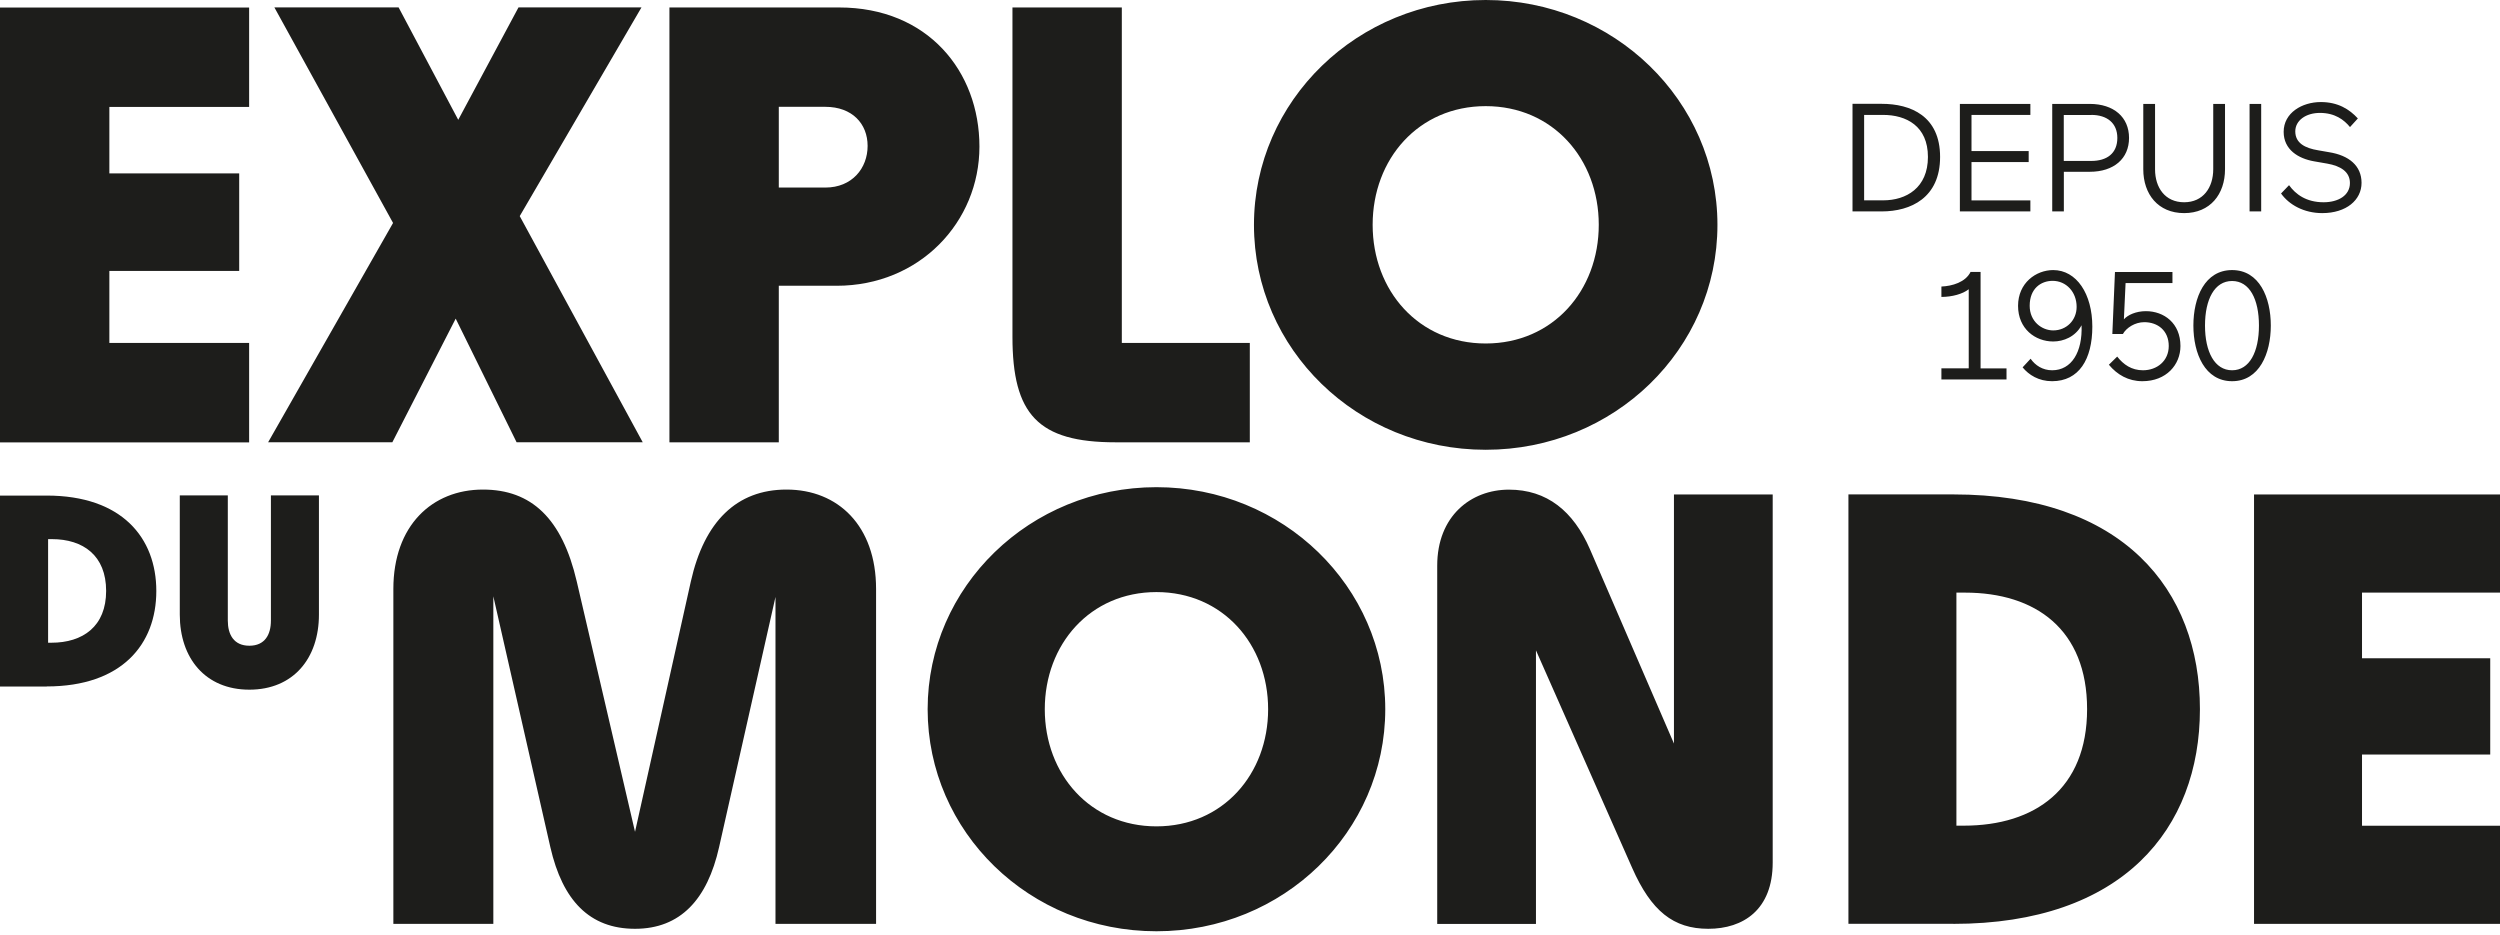
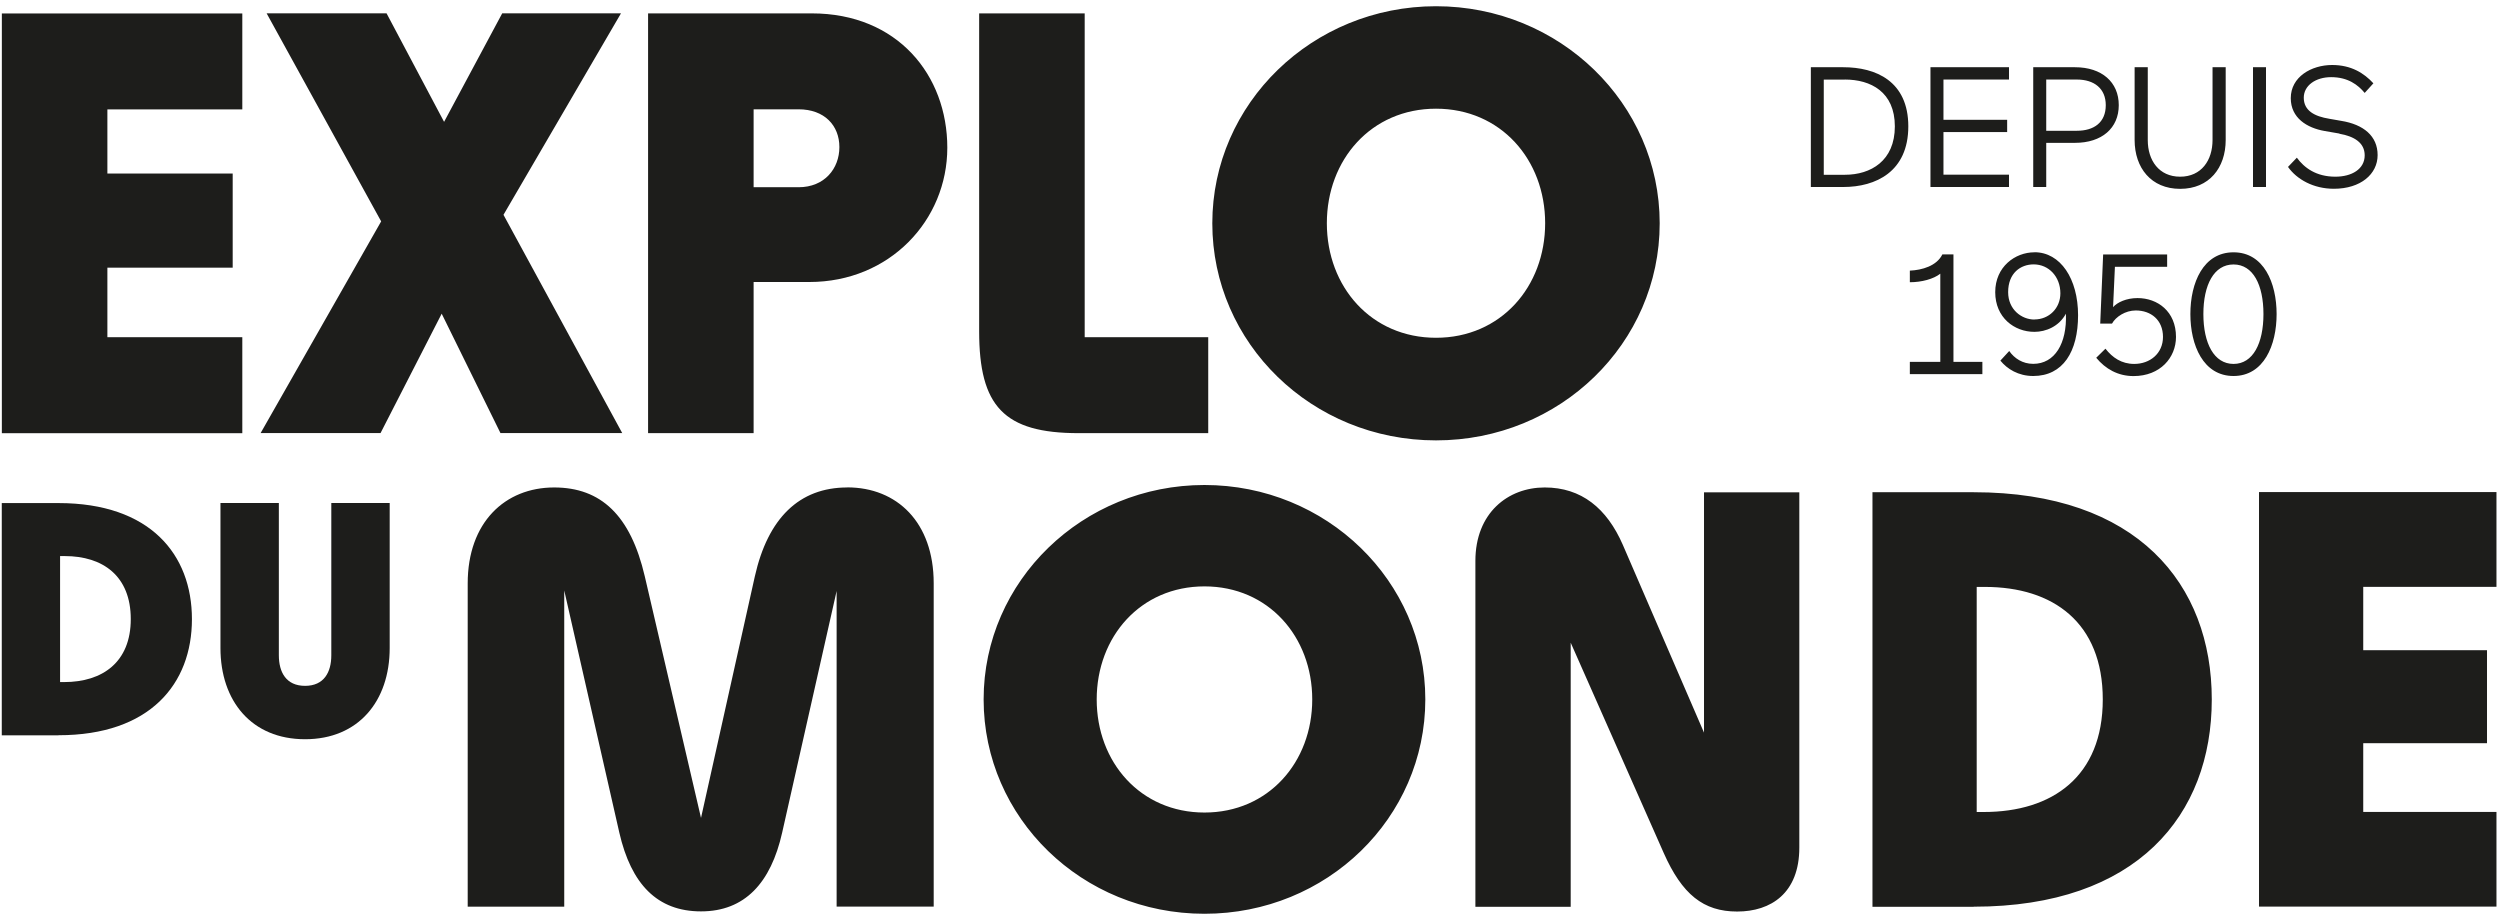
- <svg xmlns="http://www.w3.org/2000/svg" width="500" height="187" viewBox="0 0 500 187" fill="none">
-   <path d="M438.677 65.112C438.677 70.715 440.986 76.241 446.419 76.241C451.853 76.241 454.162 70.715 454.162 65.112C454.162 59.509 451.868 54.014 446.419 54.014C440.97 54.014 438.677 59.478 438.677 65.112ZM451.791 65.112C451.791 70.361 449.914 74.055 446.419 74.055C442.925 74.055 441.001 70.361 441.001 65.112C441.001 59.863 442.91 56.199 446.419 56.199C449.929 56.199 451.791 59.863 451.791 65.112ZM433.751 69.191C433.751 72.208 431.381 74.055 428.595 74.055C426.317 74.055 424.685 72.916 423.438 71.315L421.776 72.947C423.438 74.948 425.67 76.241 428.472 76.241C433.274 76.241 436.091 72.931 436.091 69.206C436.091 64.619 432.782 62.233 429.18 62.233C427.179 62.233 425.547 63.003 424.777 63.865L425.116 56.615H434.49V54.398H422.992L422.468 66.805H424.577C425.254 65.574 426.978 64.434 428.856 64.434C431.565 64.434 433.751 66.128 433.751 69.206M410.647 66.082C408.369 66.082 405.937 64.296 405.937 61.156C405.937 57.708 408.184 56.169 410.524 56.169C413.233 56.169 415.326 58.385 415.326 61.371C415.326 64.05 413.294 66.082 410.647 66.082ZM410.647 54.014C407.199 54.014 403.612 56.584 403.612 61.171C403.612 65.758 407.045 68.298 410.647 68.298C412.709 68.298 415.08 67.344 416.311 65.05C416.527 70.391 414.31 74.055 410.431 74.055C408.523 74.055 407.045 73.07 406.121 71.746L404.521 73.47C405.752 74.978 407.738 76.241 410.416 76.241C415.773 76.241 418.466 71.885 418.466 65.327C418.466 58.77 415.311 54.014 410.631 54.014M388.281 73.686V75.887H401.303V73.686H396.116V54.383H394.115C393.099 56.446 390.452 57.215 388.281 57.308V59.386C390.405 59.386 392.545 58.801 393.746 57.846V73.67H388.281V73.686Z" fill="#1D1D1B" />
-   <path d="M465.46 32.725C468.076 33.187 469.985 34.326 469.985 36.604C469.985 39.098 467.645 40.452 464.721 40.452C461.242 40.452 459.118 38.852 457.809 37.035L456.209 38.698C457.809 40.945 460.78 42.623 464.444 42.623C469.277 42.623 472.309 39.991 472.309 36.574C472.309 33.156 469.8 31.063 465.767 30.432L463.643 30.062C460.996 29.631 459.056 28.615 459.056 26.276C459.056 24.09 461.18 22.581 463.982 22.581C466.999 22.581 468.815 23.967 470 25.414L471.57 23.69C469.877 21.843 467.584 20.411 464.167 20.411C460.411 20.411 456.732 22.566 456.732 26.368C456.732 29.939 459.657 31.709 462.812 32.264L465.46 32.725ZM449.913 42.284H452.237V20.781H449.913V42.284ZM442.648 33.849C442.648 37.497 440.647 40.452 436.829 40.452C433.012 40.452 431.011 37.512 431.011 33.88V20.781H428.656V33.849C428.656 38.852 431.626 42.623 436.829 42.623C442.032 42.623 445.003 38.852 445.003 33.849V20.781H442.648V33.849ZM418.266 22.982C421.406 22.982 423.468 24.613 423.468 27.584C423.468 30.709 421.344 32.187 418.266 32.187H412.755V22.997H418.266V22.982ZM417.942 34.357C422.776 34.357 425.808 31.725 425.808 27.584C425.808 23.444 422.776 20.781 417.942 20.781H410.446V42.284H412.77V34.357H417.942ZM391.975 42.284H406.075V40.083H394.299V32.417H405.736V30.216H394.299V22.982H406.075V20.781H391.975V42.284ZM376.613 22.982C381.246 22.982 385.587 25.198 385.587 31.386C385.587 37.574 381.246 40.068 376.644 40.068H372.826V22.982H376.613ZM370.502 42.284H376.336C382.154 42.284 388.019 39.56 388.019 31.386C388.019 23.213 382.154 20.765 376.336 20.765H370.502V42.269V42.284Z" fill="#1D1D1B" />
-   <path d="M49.872 137.934C58.661 137.934 63.787 131.669 63.787 122.926V99.083H54.182V124.127C54.182 126.913 52.981 129.145 49.872 129.145C46.763 129.145 45.562 126.913 45.562 124.127V99.083H35.957V122.926C35.957 131.654 41.083 137.934 49.872 137.934Z" fill="#1D1D1B" />
-   <path d="M297.141 68.698C283.718 68.698 274.529 58.138 274.529 44.962C274.529 31.786 283.718 21.227 297.141 21.227C310.563 21.227 319.753 31.786 319.753 44.962C319.753 58.138 310.563 68.698 297.141 68.698ZM297.141 89.955C322.862 89.955 343.488 69.821 343.488 44.977C343.488 20.134 322.739 0 297.141 0C271.543 0 250.793 20.134 250.793 44.977C250.793 69.821 271.419 89.955 297.141 89.955ZM249.962 88.462V68.59H224.364V1.493H202.491V67.343C202.491 82.874 207.586 88.462 223.117 88.462H249.947H249.962ZM155.759 21.365H165.071C170.413 21.365 173.522 24.721 173.522 29.185C173.522 33.648 170.413 37.512 165.071 37.512H155.759V21.365ZM155.759 88.462V57.153H167.319C183.974 57.153 195.887 44.362 195.887 29.323C195.887 14.284 185.574 1.493 167.811 1.493H133.886V88.462H155.759ZM103.947 43.223L128.298 1.478H103.701L91.648 23.966L79.719 1.478H54.875L78.611 44.593L53.628 88.447H78.472L91.14 63.726L103.316 88.447H128.544L103.947 43.223ZM49.826 88.462V68.59H21.873V54.182H47.84V34.68H21.873V21.381H49.826V1.508H0V88.477H49.826V88.462Z" fill="#1D1D1B" />
-   <path d="M9.605 107.826H10.375C16.64 107.826 21.227 111.105 21.227 118.185C21.227 125.266 16.593 128.545 10.267 128.545H9.62V107.811L9.605 107.826ZM9.328 137.288C24.382 137.288 31.263 128.837 31.263 118.201C31.263 107.564 24.382 99.114 9.328 99.114H0V137.303H9.328V137.288Z" fill="#1D1D1B" />
-   <path d="M500.001 184.774V165.148H472.402V150.91H498.046V131.654H472.402V118.524H500.001V98.898H450.806V184.774H500.001ZM391.282 118.524H393.006C407.121 118.524 417.419 125.882 417.419 141.829C417.419 157.775 406.998 165.133 392.76 165.133H391.282V118.509V118.524ZM390.666 184.774C424.53 184.774 439.985 165.764 439.985 141.829C439.985 117.893 424.53 98.883 390.666 98.883H369.686V184.759H390.666V184.774ZM334.791 148.709L317.982 109.827C314.673 102.223 309.393 97.929 301.789 97.929C294.185 97.929 287.443 103.208 287.443 113.137V184.79H307.192V130.069L326.448 173.614C330.25 182.204 334.668 185.759 341.656 185.759C348.644 185.759 354.54 181.957 354.54 172.506V98.898H334.791V148.709ZM231.29 165.272C218.037 165.272 208.956 154.851 208.956 141.844C208.956 128.837 218.037 118.416 231.29 118.416C244.544 118.416 253.625 128.837 253.625 141.844C253.625 154.851 244.544 165.272 231.29 165.272ZM231.29 186.252C256.688 186.252 277.053 166.38 277.053 141.844C277.053 117.308 256.565 97.436 231.29 97.436C206.016 97.436 185.528 117.308 185.528 141.844C185.528 166.38 205.893 186.252 231.29 186.252ZM157.298 97.913C147.354 97.913 140.858 104.286 138.165 116.307L127.005 166.365L115.353 116.307C112.413 103.67 106.271 97.913 96.589 97.913C86.399 97.913 78.672 105.148 78.672 117.785V184.774H98.667V119.263L110.073 169.443C112.52 180.11 117.923 185.759 127.005 185.759C136.087 185.759 141.474 179.864 143.814 169.443L155.097 119.386V184.774H175.215V117.785C175.215 105.148 167.611 97.913 157.298 97.913Z" fill="#1D1D1B" />
+ <svg xmlns="http://www.w3.org/2000/svg" width="325" height="119" viewBox="0 0 325 119" fill="none">
+   <path d="M284.749 40.83C284.749 44.88 286.419 48.88 290.359 48.88C294.299 48.88 295.959 44.88 295.959 40.83C295.959 36.78 294.299 32.8 290.359 32.8C286.419 32.8 284.749 36.76 284.749 40.83ZM294.249 40.83C294.249 44.63 292.889 47.31 290.359 47.31C287.829 47.31 286.439 44.64 286.439 40.83C286.439 37.02 287.819 34.38 290.359 34.38C292.899 34.38 294.249 37.03 294.249 40.83ZM281.189 43.79C281.189 45.97 279.479 47.31 277.449 47.31C275.799 47.31 274.619 46.49 273.709 45.33L272.509 46.51C273.709 47.96 275.329 48.89 277.359 48.89C280.829 48.89 282.879 46.49 282.879 43.8C282.879 40.48 280.479 38.75 277.879 38.75C276.429 38.75 275.249 39.3 274.699 39.93L274.939 34.68H281.729V33.08H273.409L273.029 42.07H274.559C275.049 41.18 276.299 40.36 277.649 40.36C279.609 40.36 281.189 41.58 281.189 43.81M264.469 41.54C262.819 41.54 261.059 40.25 261.059 37.98C261.059 35.49 262.679 34.37 264.379 34.37C266.339 34.37 267.849 35.97 267.849 38.13C267.849 40.07 266.379 41.53 264.469 41.53V41.54ZM264.469 32.8C261.979 32.8 259.379 34.67 259.379 37.98C259.379 41.29 261.869 43.14 264.469 43.14C265.959 43.14 267.669 42.45 268.569 40.78C268.719 44.65 267.119 47.3 264.319 47.3C262.939 47.3 261.869 46.59 261.199 45.63L260.049 46.88C260.939 47.97 262.379 48.88 264.319 48.88C268.189 48.88 270.149 45.72 270.149 40.98C270.149 36.24 267.859 32.79 264.479 32.79M248.279 47.04V48.64H257.709V47.04H253.949V33.07H252.509C251.779 34.57 249.859 35.12 248.279 35.18V36.69C249.819 36.69 251.369 36.27 252.239 35.58V47.04H248.279Z" fill="#1D1D1B" />
+   <path d="M304.14 17.39C306.03 17.72 307.41 18.55 307.41 20.19C307.41 21.99 305.72 22.97 303.6 22.97C301.09 22.97 299.55 21.81 298.59 20.5L297.44 21.7C298.59 23.32 300.75 24.54 303.4 24.54C306.89 24.54 309.09 22.63 309.09 20.16C309.09 17.69 307.27 16.18 304.35 15.71L302.81 15.44C300.9 15.13 299.49 14.4 299.49 12.7C299.49 11.12 301.03 10.03 303.05 10.03C305.23 10.03 306.54 11.03 307.41 12.08L308.54 10.83C307.32 9.5 305.65 8.45 303.18 8.45C300.47 8.45 297.8 10 297.8 12.76C297.8 15.34 299.91 16.63 302.2 17.03L304.11 17.36L304.14 17.39ZM292.89 24.31H294.58V8.74H292.89V24.31ZM287.63 18.2C287.63 20.84 286.18 22.97 283.42 22.97C280.66 22.97 279.21 20.84 279.21 18.22V8.74H277.5V18.2C277.5 21.82 279.65 24.55 283.42 24.55C287.19 24.55 289.34 21.82 289.34 18.2V8.74H287.63V18.2ZM269.99 10.34C272.26 10.34 273.75 11.52 273.75 13.67C273.75 15.93 272.21 17 269.99 17H266.01V10.34H269.99ZM269.75 18.57C273.24 18.57 275.44 16.66 275.44 13.67C275.44 10.68 273.24 8.74 269.75 8.74H264.32V24.31H266.01V18.57H269.75ZM250.96 24.31H261.17V22.71H252.65V17.17H260.93V15.57H252.65V10.34H261.17V8.74H250.96V24.31ZM239.83 10.34C243.19 10.34 246.33 11.94 246.33 16.43C246.33 20.92 243.19 22.72 239.85 22.72H237.09V10.35H239.83V10.34ZM235.41 24.31H239.63C243.84 24.31 248.08 22.33 248.08 16.43C248.08 10.53 243.83 8.74 239.63 8.74H235.41V24.31Z" fill="#1D1D1B" />
+   <path d="M186.68 43.91C178.26 43.91 172.49 37.28 172.49 29.02C172.49 20.76 178.26 14.13 186.68 14.13C195.1 14.13 200.87 20.76 200.87 29.02C200.87 37.28 195.1 43.91 186.68 43.91ZM186.68 57.25C202.82 57.25 215.76 44.62 215.76 29.03C215.76 13.44 202.74 0.81 186.68 0.81C170.62 0.81 157.6 13.44 157.6 29.03C157.6 44.62 170.54 57.25 186.68 57.25ZM157.07 56.31V43.84H141.01V1.74H127.29V43.06C127.29 52.8 130.49 56.31 140.23 56.31H157.07ZM97.97 14.21H103.82C107.17 14.21 109.12 16.31 109.12 19.12C109.12 21.93 107.17 24.34 103.82 24.34H97.97V14.2V14.21ZM97.97 56.31V36.66H105.22C115.67 36.66 123.15 28.63 123.15 19.2C123.15 9.77 116.68 1.74 105.53 1.74H84.25V56.31H97.97ZM65.45 27.93L80.73 1.73H65.29L57.73 15.84L50.25 1.73H34.66L49.55 28.78L33.88 56.3H49.47L57.42 40.78L65.06 56.3H80.89L65.45 27.92V27.93ZM31.5 56.31V43.84H13.96V34.8H30.25V22.56H13.96V14.22H31.5V1.75H0.24V56.32H31.5V56.31Z" fill="#1D1D1B" />
+   <path d="M324.541 117.87V105.55H307.221V96.62H323.311V84.53H307.221V76.29H324.541V63.97H293.671V117.86H324.541V117.87ZM256.961 76.3H258.041C266.891 76.3 273.361 80.92 273.361 90.93C273.361 100.94 266.821 105.56 257.891 105.56H256.971V76.31L256.961 76.3ZM256.581 117.87C277.831 117.87 287.531 105.94 287.531 90.93C287.531 75.92 277.831 63.99 256.581 63.99H243.421V117.88H256.581V117.87ZM221.521 95.24L210.971 70.84C208.891 66.07 205.581 63.37 200.811 63.37C196.041 63.37 191.801 66.68 191.801 72.92V117.88H204.191V83.55L216.281 110.88C218.671 116.27 221.441 118.5 225.831 118.5C230.221 118.5 233.911 116.11 233.911 110.19V64H221.521V95.25V95.24ZM156.581 105.63C148.271 105.63 142.571 99.09 142.571 90.93C142.571 82.77 148.271 76.23 156.581 76.23C164.891 76.23 170.591 82.77 170.591 90.93C170.591 99.09 164.891 105.63 156.581 105.63ZM156.581 118.79C172.511 118.79 185.291 106.32 185.291 90.92C185.291 75.52 172.431 63.05 156.581 63.05C140.731 63.05 127.871 75.52 127.871 90.92C127.871 106.32 140.651 118.79 156.581 118.79ZM110.141 63.37C103.901 63.37 99.831 67.37 98.131 74.92L91.131 106.33L83.821 74.92C81.971 66.99 78.121 63.37 72.041 63.37C65.651 63.37 60.801 67.91 60.801 75.84V117.87H73.351V76.76L80.511 108.24C82.051 114.94 85.441 118.48 91.131 118.48C96.821 118.48 100.211 114.78 101.681 108.24L108.761 76.83V117.86H121.381V75.83C121.381 67.9 116.611 63.36 110.141 63.36" fill="#1D1D1B" />
+   <path d="M7.82 72.29H8.42C13.38 72.29 17 74.88 17 80.48C17 86.08 13.33 88.67 8.33 88.67H7.81V72.28L7.82 72.29ZM7.61 95.58C19.51 95.58 24.951 88.9 24.951 80.49C24.951 72.08 19.52 65.4 7.61 65.4H0.23V95.59H7.61V95.58Z" fill="#1D1D1B" />
+   <path d="M39.66 96.1C46.6 96.1 50.66 91.14 50.66 84.24V65.39H43.07V85.19C43.07 87.39 42.12 89.16 39.66 89.16C37.2 89.16 36.25 87.39 36.25 85.19V65.39H28.66V84.24C28.66 91.14 32.71 96.1 39.66 96.1Z" fill="#1D1D1B" />
</svg>
